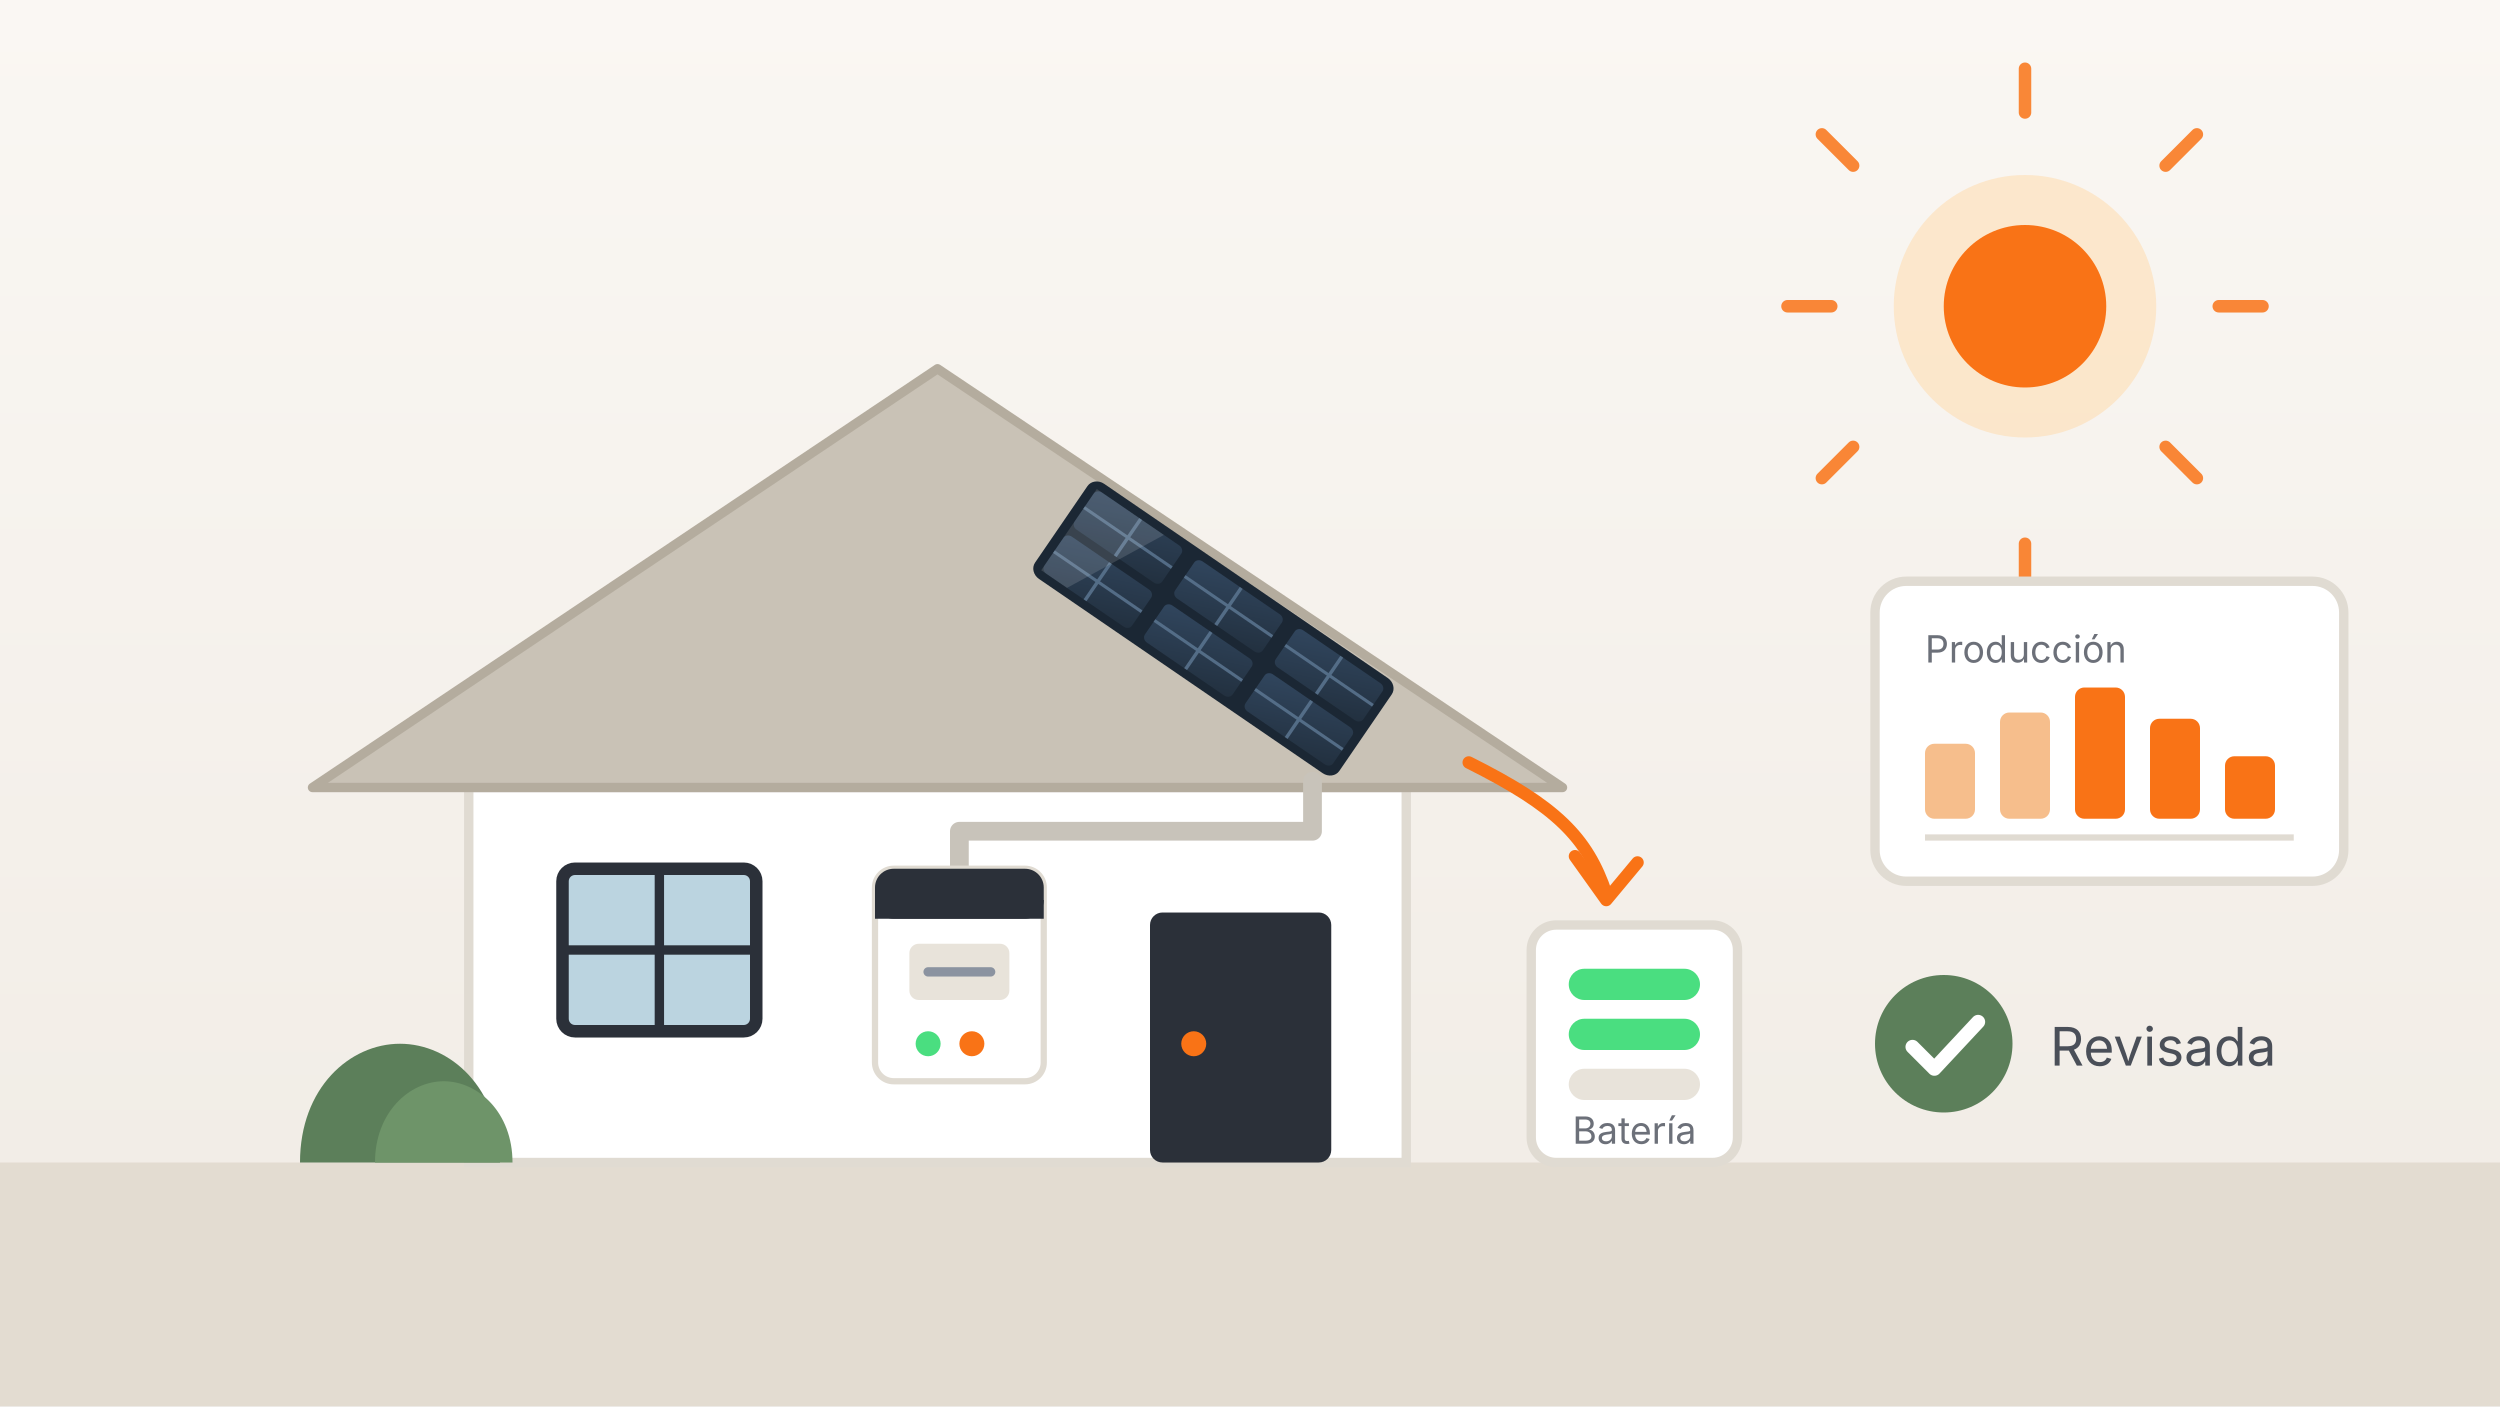
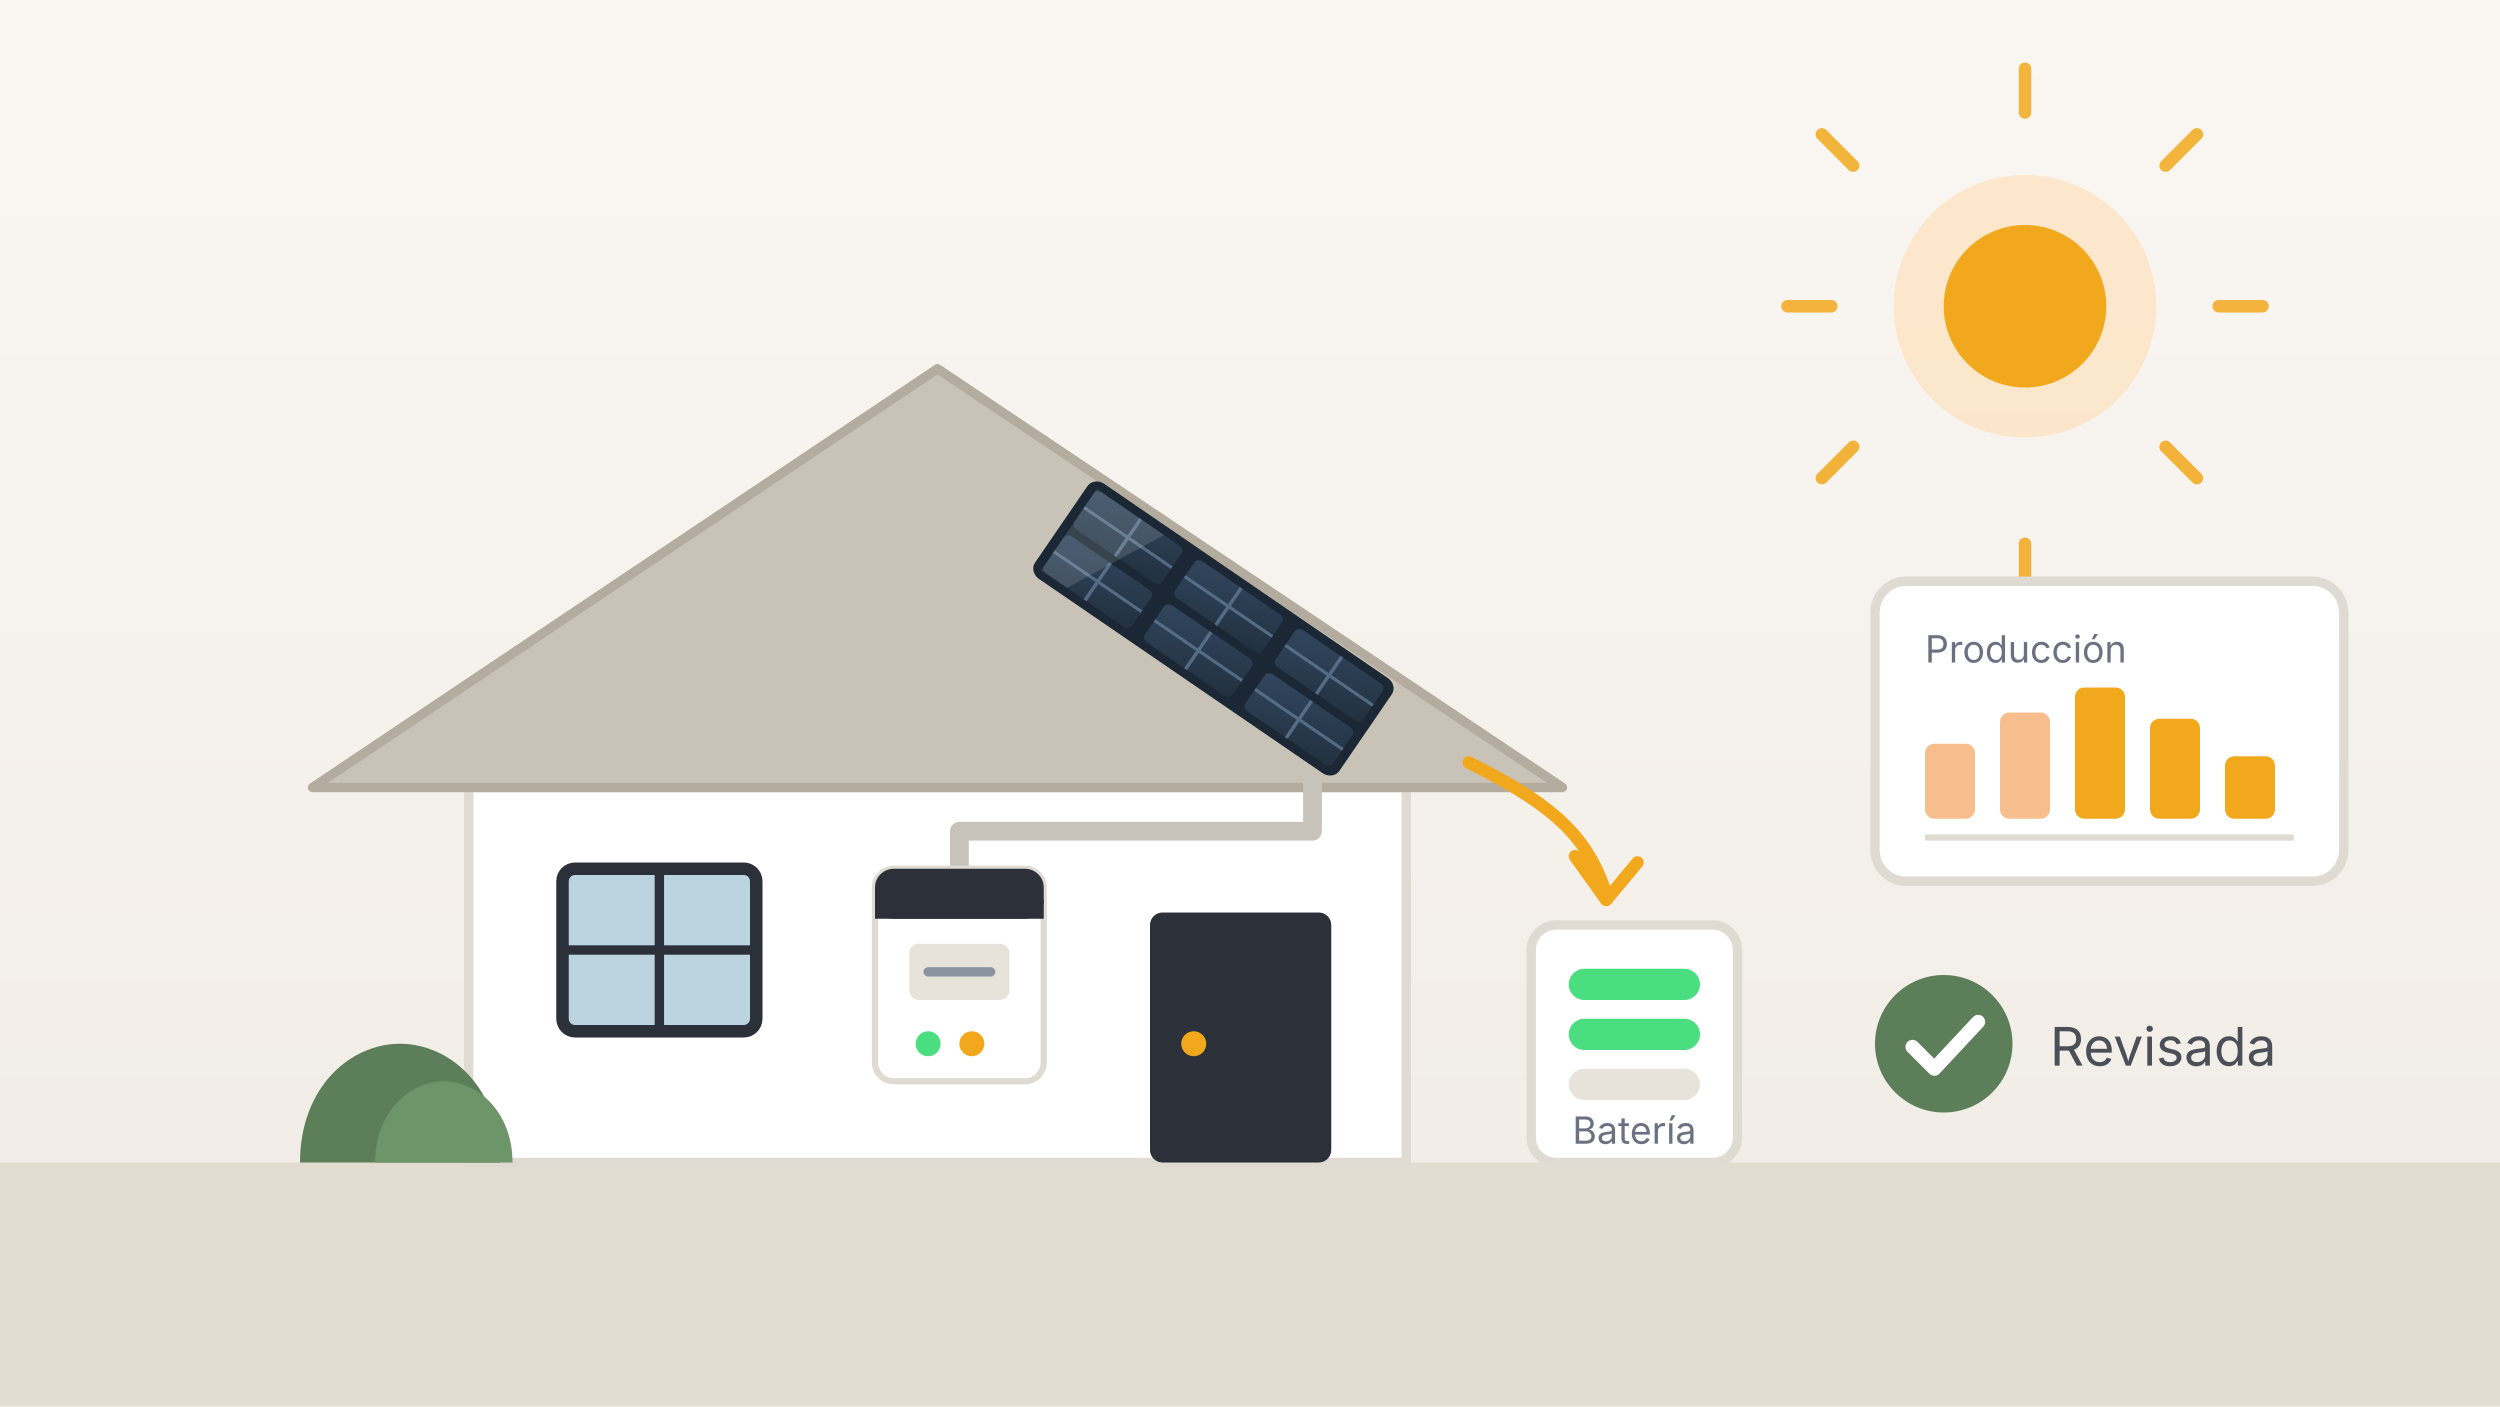
<svg xmlns="http://www.w3.org/2000/svg" viewBox="0 0 800 450" width="800" height="450" role="img" aria-label="Ilustración de una casa con placas solares en el faldón del tejado, inversor en la fachada, batería y un gráfico con la producción">
  <defs>
    <linearGradient id="ps-w" x1="0" y1="0" x2="0" y2="1">
      <stop offset="0" stop-color="#FAF7F3" />
      <stop offset="1" stop-color="#F0EBE4" />
    </linearGradient>
    <linearGradient id="ps-panel" x1="0" y1="0" x2="1" y2="1">
      <stop offset="0" stop-color="#31465E" />
      <stop offset="1" stop-color="#22303F" />
    </linearGradient>
  </defs>
  <rect width="800" height="450" fill="url(#ps-w)" />
  <circle cx="648" cy="98" r="42" fill="#FFD9A8" opacity=".5" />
-   <circle cx="648" cy="98" r="26" fill="#F97316" />
-   <g stroke="#F97316" stroke-width="4" stroke-linecap="round" opacity=".85">
+   <circle cx="648" cy="98" r="26" fill="#F2A81C" />
+   <g stroke="#F2A81C" stroke-width="4" stroke-linecap="round" opacity=".85">
    <path d="M648 36v-14M648 174v14M710 98h14M572 98h14M693 53l10-10M593 143l-10 10M693 143l10 10M593 53l-10-10" />
  </g>
  <rect y="372" width="800" height="78" fill="#E3DCD1" />
  <rect x="150" y="252" width="300" height="120" fill="#FFFFFF" />
  <rect x="150" y="252" width="300" height="120" fill="none" stroke="#E0DBD2" stroke-width="3" />
  <path d="M100 252 L300 118 L500 252 Z" fill="#C9C2B6" />
  <path d="M100 252 L300 118 L500 252 Z" fill="none" stroke="#B4AC9E" stroke-width="3" stroke-linejoin="round" />
  <g transform="translate(352 155) rotate(34.4) scale(1 .9)">
    <rect x="-3" y="-1" width="118" height="41" rx="4" fill="#1B2734" />
    <g fill="url(#ps-panel)">
      <rect x="0" y="2" width="34" height="16" rx="2" />
      <rect x="39" y="2" width="34" height="16" rx="2" />
      <rect x="78" y="2" width="34" height="16" rx="2" />
      <rect x="0" y="21" width="34" height="16" rx="2" />
      <rect x="39" y="21" width="34" height="16" rx="2" />
      <rect x="78" y="21" width="34" height="16" rx="2" />
    </g>
    <g stroke="#5B7590" stroke-width="1.1" opacity=".85">
      <path d="M17 2v16M17 21v16M56 2v16M56 21v16M95 2v16M95 21v16" />
      <path d="M0 10h34M39 10h34M78 10h34M0 29h34M39 29h34M78 29h34" />
    </g>
    <path d="M0 2h26l-16 35H0z" fill="#FFFFFF" opacity=".13" />
  </g>
  <path d="M420 250 V 266 H 307 V 278" stroke="#C8C3BA" stroke-width="6" fill="none" stroke-linecap="round" stroke-linejoin="round" />
  <rect x="180" y="278" width="62" height="52" rx="4" fill="#BBD4E0" />
  <rect x="180" y="278" width="62" height="52" rx="4" fill="none" stroke="#2B3039" stroke-width="4" />
  <path d="M211 278v52M180 304h62" stroke="#2B3039" stroke-width="3" />
  <rect x="368" y="292" width="58" height="80" rx="4" fill="#2B3039" />
-   <circle cx="382" cy="334" r="4" fill="#F97316" />
+   <circle cx="382" cy="334" r="4" fill="#F2A81C" />
  <rect x="280" y="278" width="54" height="68" rx="6" fill="#FFFFFF" />
  <rect x="280" y="278" width="54" height="68" rx="6" fill="none" stroke="#E0DBD2" stroke-width="2" />
  <rect x="280" y="278" width="54" height="16" rx="6" fill="#2B3039" />
  <rect x="280" y="288" width="54" height="6" fill="#2B3039" />
  <rect x="291" y="302" width="32" height="18" rx="3" fill="#E8E3DA" />
  <path d="M297 311h20" stroke="#8B93A0" stroke-width="3" stroke-linecap="round" />
  <circle cx="297" cy="334" r="4" fill="#4ADE80" />
-   <circle cx="311" cy="334" r="4" fill="#F97316" />
-   <g stroke="#F97316" stroke-width="4" fill="none" stroke-linecap="round" stroke-linejoin="round">
+   <circle cx="311" cy="334" r="4" fill="#F2A81C" />
+   <g stroke="#F2A81C" stroke-width="4" fill="none" stroke-linecap="round" stroke-linejoin="round">
    <path d="M470 244 C 498 258 508 268 514 286" />
    <path d="M504 274l10 14 10-12" />
  </g>
  <rect x="490" y="296" width="66" height="76" rx="8" fill="#FFFFFF" />
  <rect x="490" y="296" width="66" height="76" rx="8" fill="none" stroke="#E0DBD2" stroke-width="3" />
  <rect x="502" y="310" width="42" height="10" rx="5" fill="#4ADE80" />
  <rect x="502" y="326" width="42" height="10" rx="5" fill="#4ADE80" />
  <rect x="502" y="342" width="42" height="10" rx="5" fill="#E8E3DA" />
-   <text x="523" y="366" font-family="Inter, sans-serif" font-size="12" fill="#6C7079" text-anchor="middle">Batería</text>
+   <text x="523" y="366" font-family="Inter, sans-serif" font-size="12" fill="#6B7180" text-anchor="middle">Batería</text>
  <g transform="translate(600 186)">
    <rect width="150" height="96" rx="10" fill="#FFFFFF" />
    <rect width="150" height="96" rx="10" fill="none" stroke="#E0DBD2" stroke-width="3" />
-     <text x="16" y="26" font-family="Inter, sans-serif" font-size="12" fill="#6C7079">Producción</text>
+     <text x="16" y="26" font-family="Inter, sans-serif" font-size="12" fill="#6B7180">Producción</text>
    <g fill="#F6BE8C">
      <rect x="16" y="52" width="16" height="24" rx="3" />
      <rect x="40" y="42" width="16" height="34" rx="3" />
    </g>
-     <g fill="#F97316">
+     <g fill="#F2A81C">
      <rect x="64" y="34" width="16" height="42" rx="3" />
      <rect x="88" y="44" width="16" height="32" rx="3" />
      <rect x="112" y="56" width="16" height="20" rx="3" />
    </g>
    <path d="M16 82h118" stroke="#E0DBD2" stroke-width="2" />
  </g>
  <g transform="translate(600 312)">
    <circle cx="22" cy="22" r="22" fill="#5C7F5A" />
    <path d="M12 23l7 7 14-15" fill="none" stroke="#fff" stroke-width="4.5" stroke-linecap="round" stroke-linejoin="round" />
    <text x="56" y="29" font-family="Inter, sans-serif" font-size="17" fill="#4A4F58">Revisada</text>
  </g>
  <path d="M96 372c0-24 16-38 32-38s32 14 32 38z" fill="#5C7F5A" />
  <path d="M120 372c0-16 11-26 22-26s22 10 22 26z" fill="#6E9469" />
</svg>
